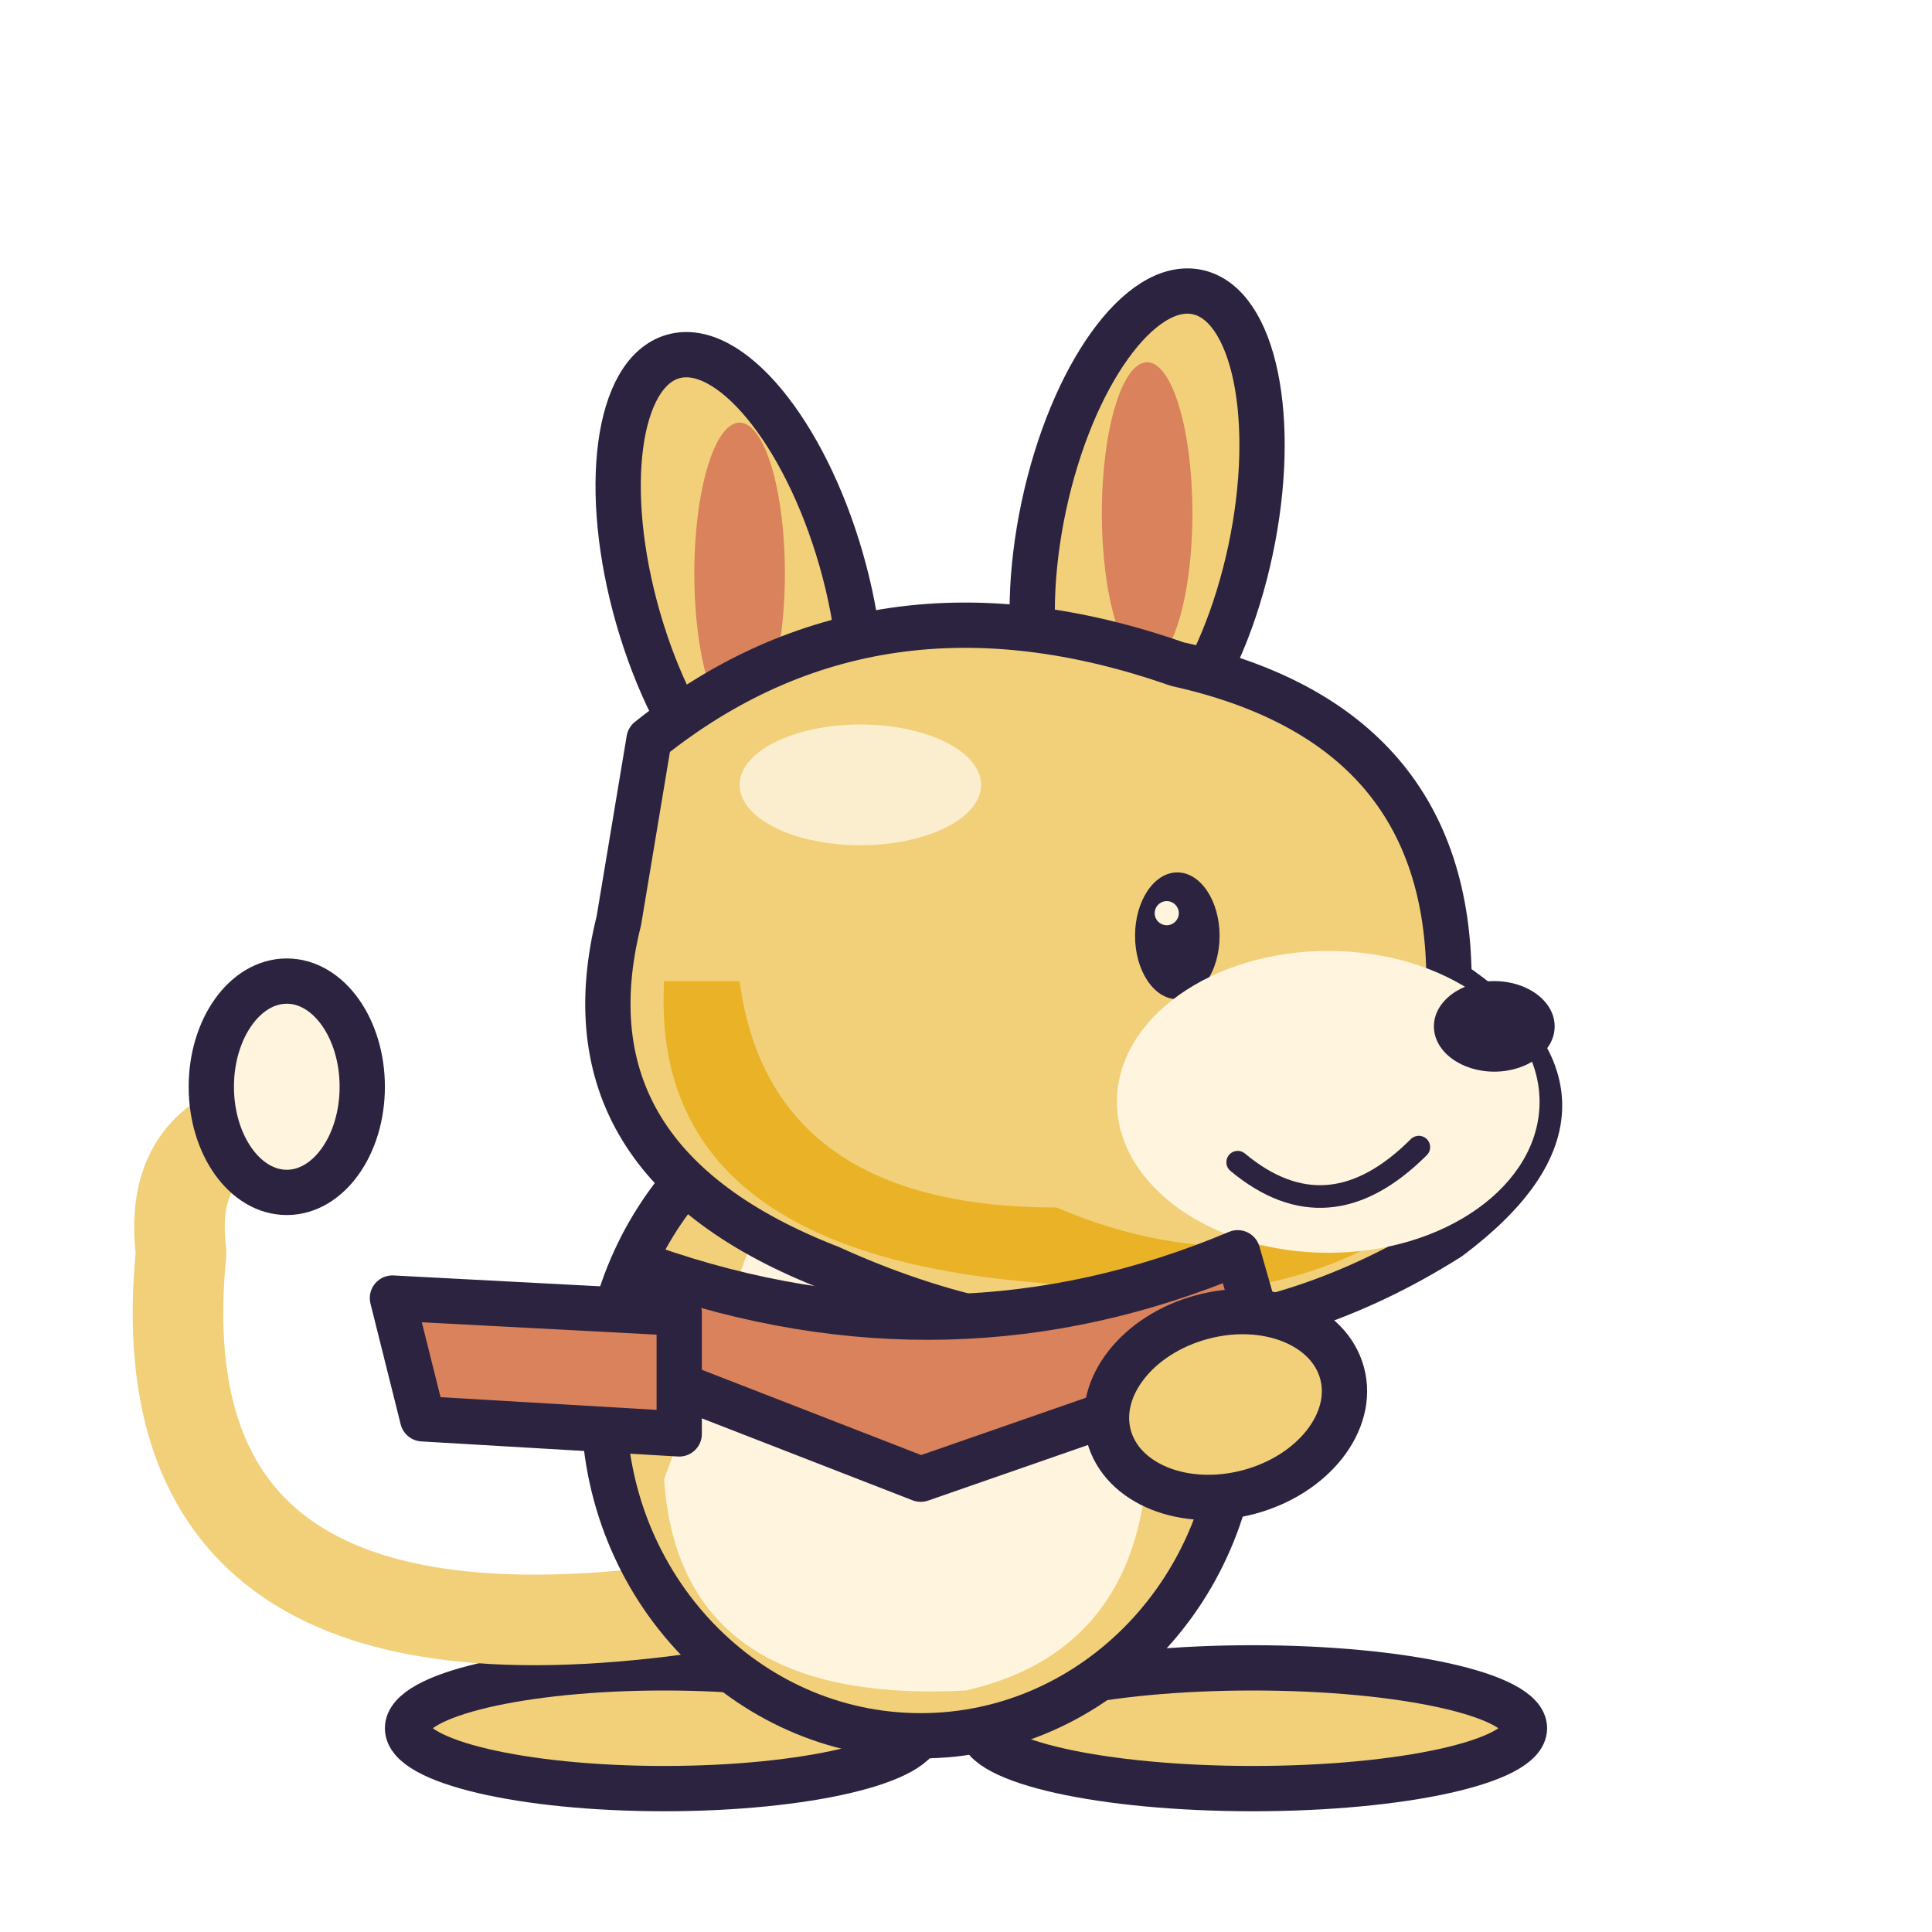
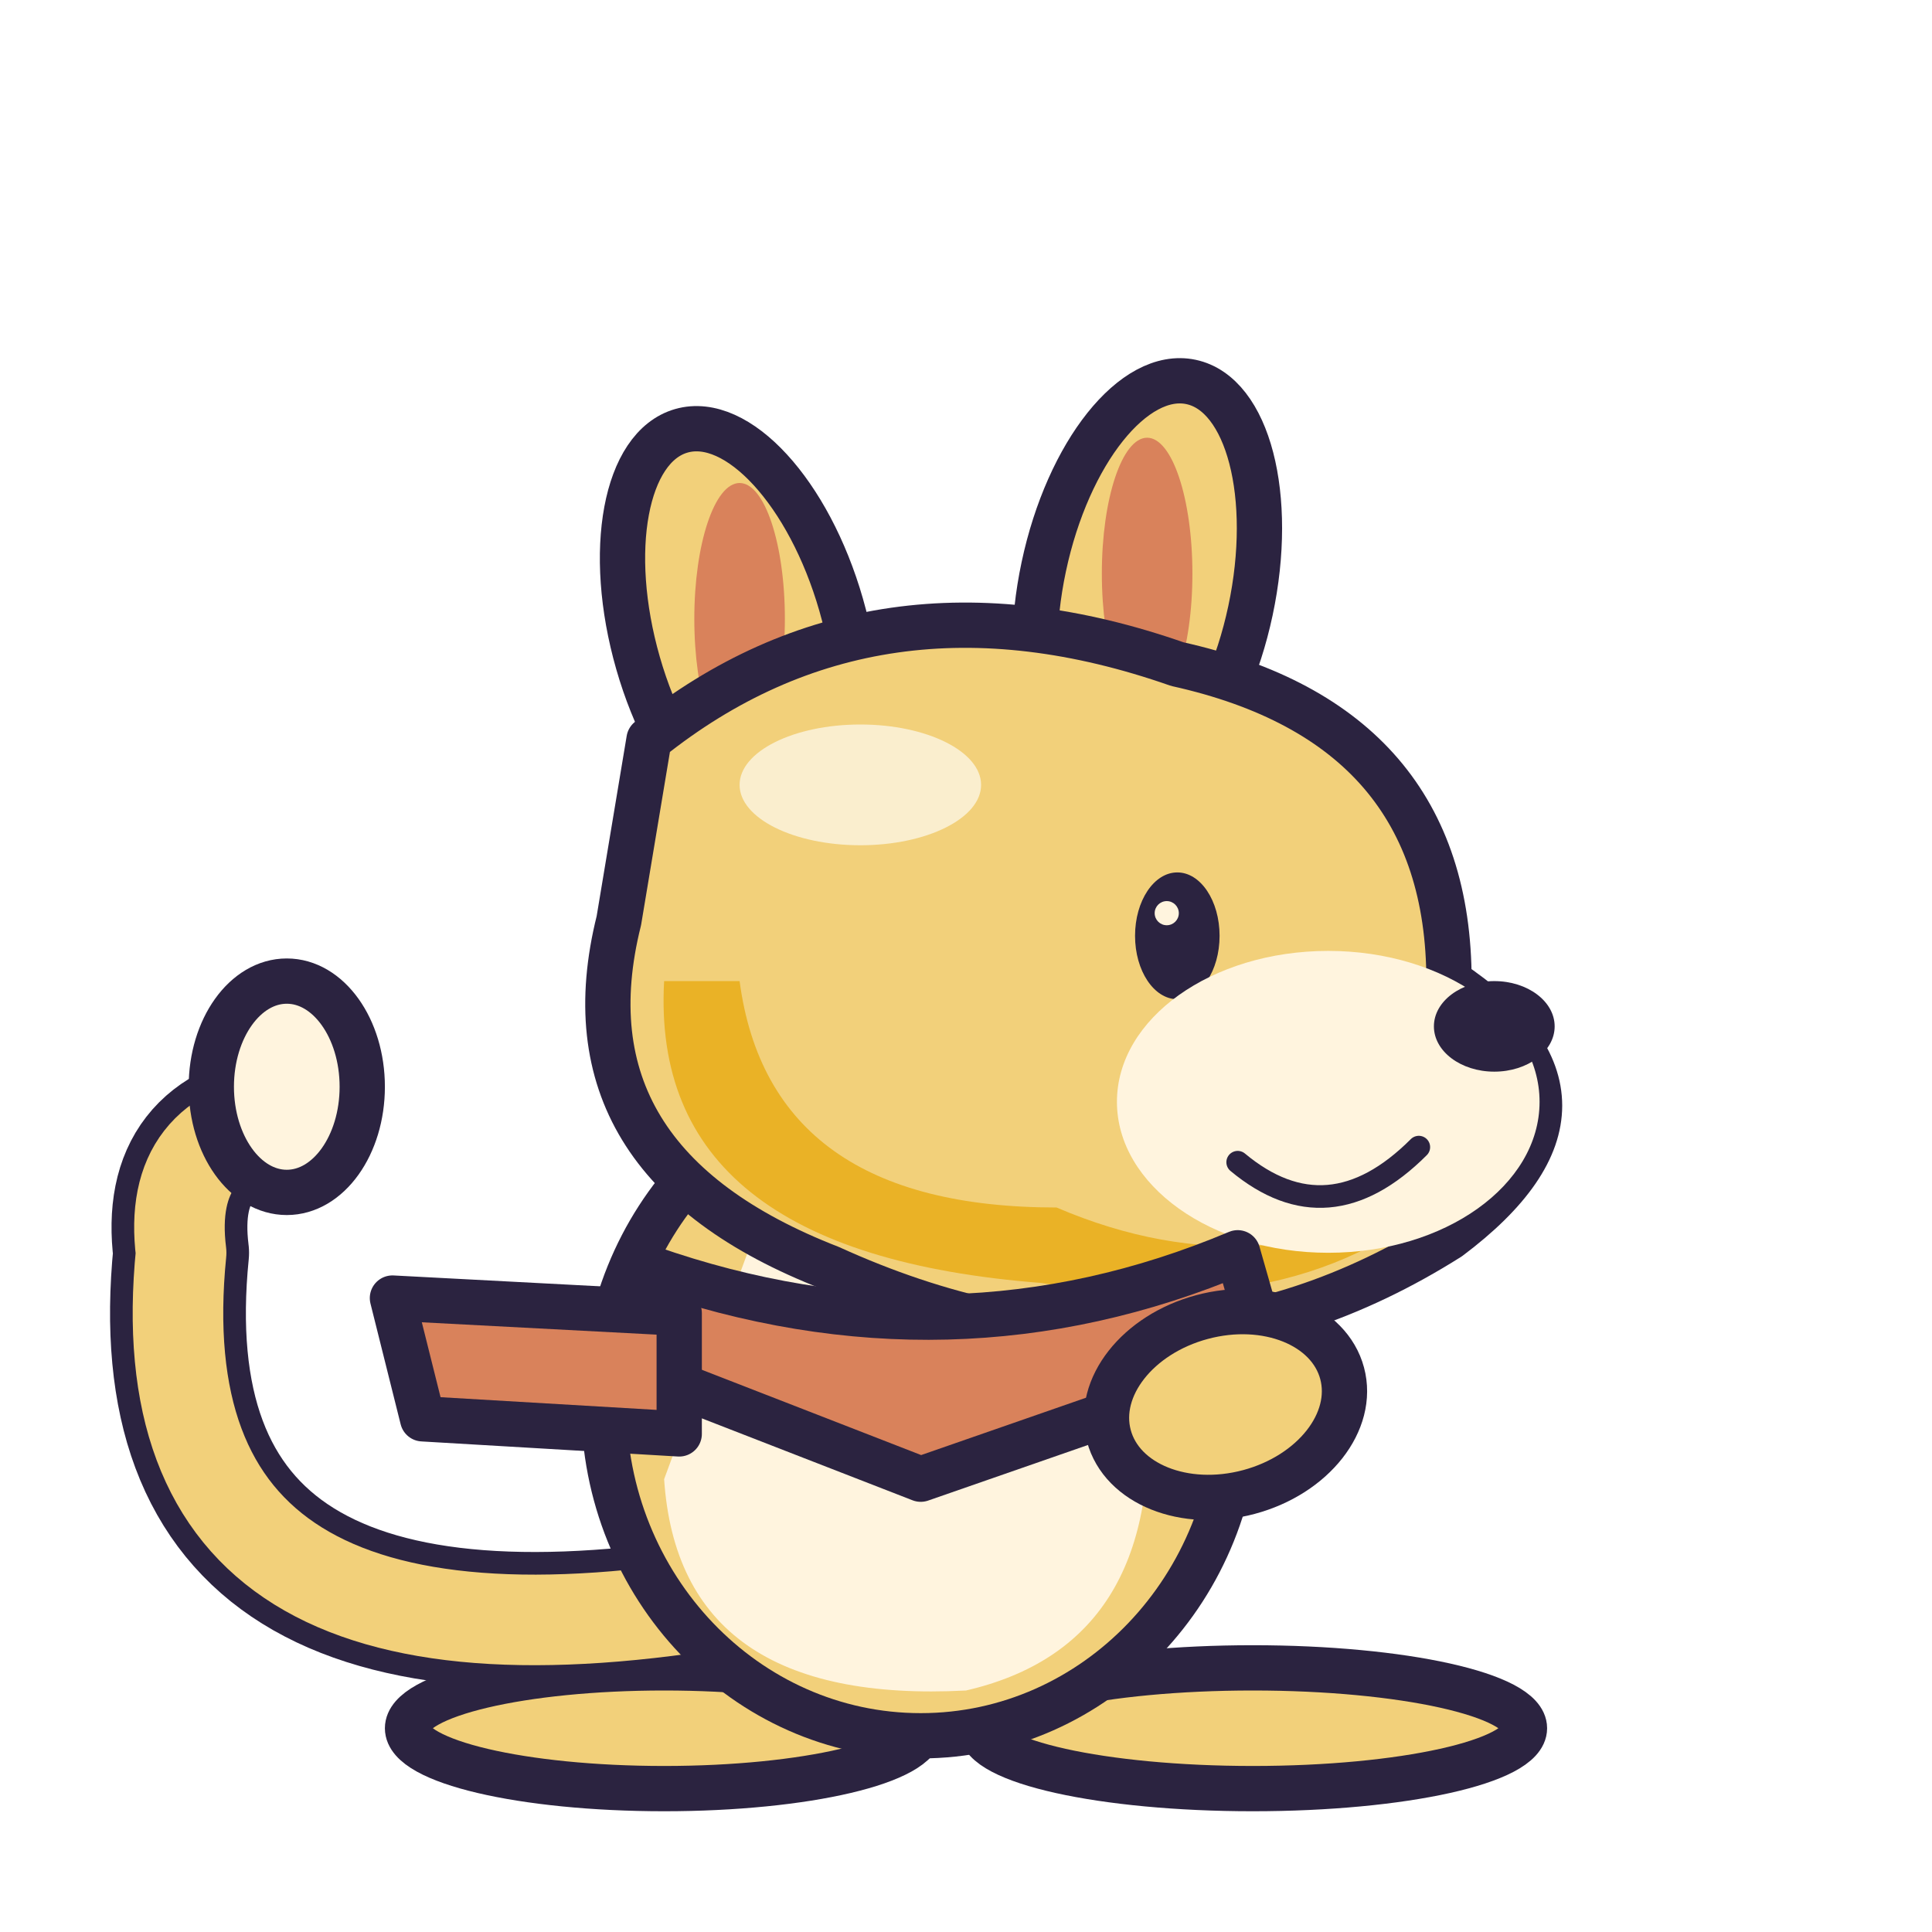
<svg xmlns="http://www.w3.org/2000/svg" version="1.1" viewBox="0 0 128 128" fill="none" stroke="#2B2340" stroke-width="3" stroke-linecap="round" stroke-linejoin="round">
  <g id="feet">
    <ellipse cx="44" cy="114.5" rx="17" ry="4" fill="#F2D07A" />
    <ellipse cx="83" cy="114.5" rx="18" ry="4" fill="#F2D07A" />
  </g>
  <g id="pose" transform="translate(0 0)">
    <g id="tail">
+       <path d="M49 106Q9 113 12 83Q11 75 19 74" fill="none" stroke="#2B2340" stroke-width="9" />
      <path d="M49 106Q9 113 12 83Q11 75 19 74" fill="none" stroke="#F2D07A" stroke-width="6" />
      <ellipse cx="19" cy="72" rx="5" ry="7" fill="#FFF4DE" />
    </g>
    <g id="body">
      <ellipse cx="61" cy="93" rx="21" ry="22" fill="#F2D07A" />
      <path d="M51 79Q70 76 76 93Q77 109 64 112Q45 113 44 98Z" fill="#FFF4DE" stroke="none" />
    </g>
    <g id="head">
-       <ellipse cx="49" cy="39" rx="7" ry="16" fill="#F2D07A" transform="rotate(-16 49 39)" />
-       <ellipse cx="76" cy="35" rx="7" ry="16" fill="#F2D07A" transform="rotate(12 76 35)" />
-       <ellipse cx="49" cy="38" rx="3" ry="10" fill="#D9825B" stroke="none" />
-       <ellipse cx="76" cy="34" rx="3" ry="10" fill="#D9825B" stroke="none" />
+       <ellipse cx="49" cy="42" rx="7" ry="14" fill="#F2D07A" transform="rotate(-16 49 42)" />
+       <ellipse cx="76" cy="39" rx="7" ry="14" fill="#F2D07A" transform="rotate(12 76 39)" />
+       <ellipse cx="49" cy="41" rx="3" ry="9" fill="#D9825B" stroke="none" />
+       <ellipse cx="76" cy="38" rx="3" ry="9" fill="#D9825B" stroke="none" />
      <path d="M43 49Q58 37 78 44Q96 48 96 65Q108 73 96 82Q77 94 55 84Q37 77 41 61Z" fill="#F2D07A" />
      <path d="M44 65Q43 83 69 85Q87 88 97 78Q84 86 70 80Q51 80 49 65Z" fill="#EAB226" stroke="none" />
      <ellipse cx="57" cy="52" rx="8" ry="4" fill="#FAEECE" stroke="none" />
      <ellipse cx="78" cy="62" rx="2.8" ry="4.2" fill="#2B2340" stroke="none" />
      <ellipse cx="77.3" cy="60.5" rx="0.8" ry="0.8" fill="#FFF4DE" stroke="none" />
      <ellipse cx="88" cy="73" rx="14" ry="10" fill="#FFF4DE" stroke="none" />
      <ellipse cx="99" cy="68" rx="4" ry="3" fill="#2B2340" stroke="none" />
      <path d="M82 77Q88 82 94 76" fill="none" stroke="#2B2340" stroke-width="1.5" />
    </g>
    <g id="clothing">
      <path d="M43 84Q63 91 82 83L84 90L61 98L43 91Z" fill="#D9825B" />
      <path d="M45 87L26 86L28 94L45 95Z" fill="#D9825B" />
    </g>
    <g id="headwear" />
    <g id="arm" transform="rotate(-15 77 89)">
      <ellipse cx="80" cy="94" rx="8" ry="6" fill="#F2D07A" />
    </g>
  </g>
</svg>
